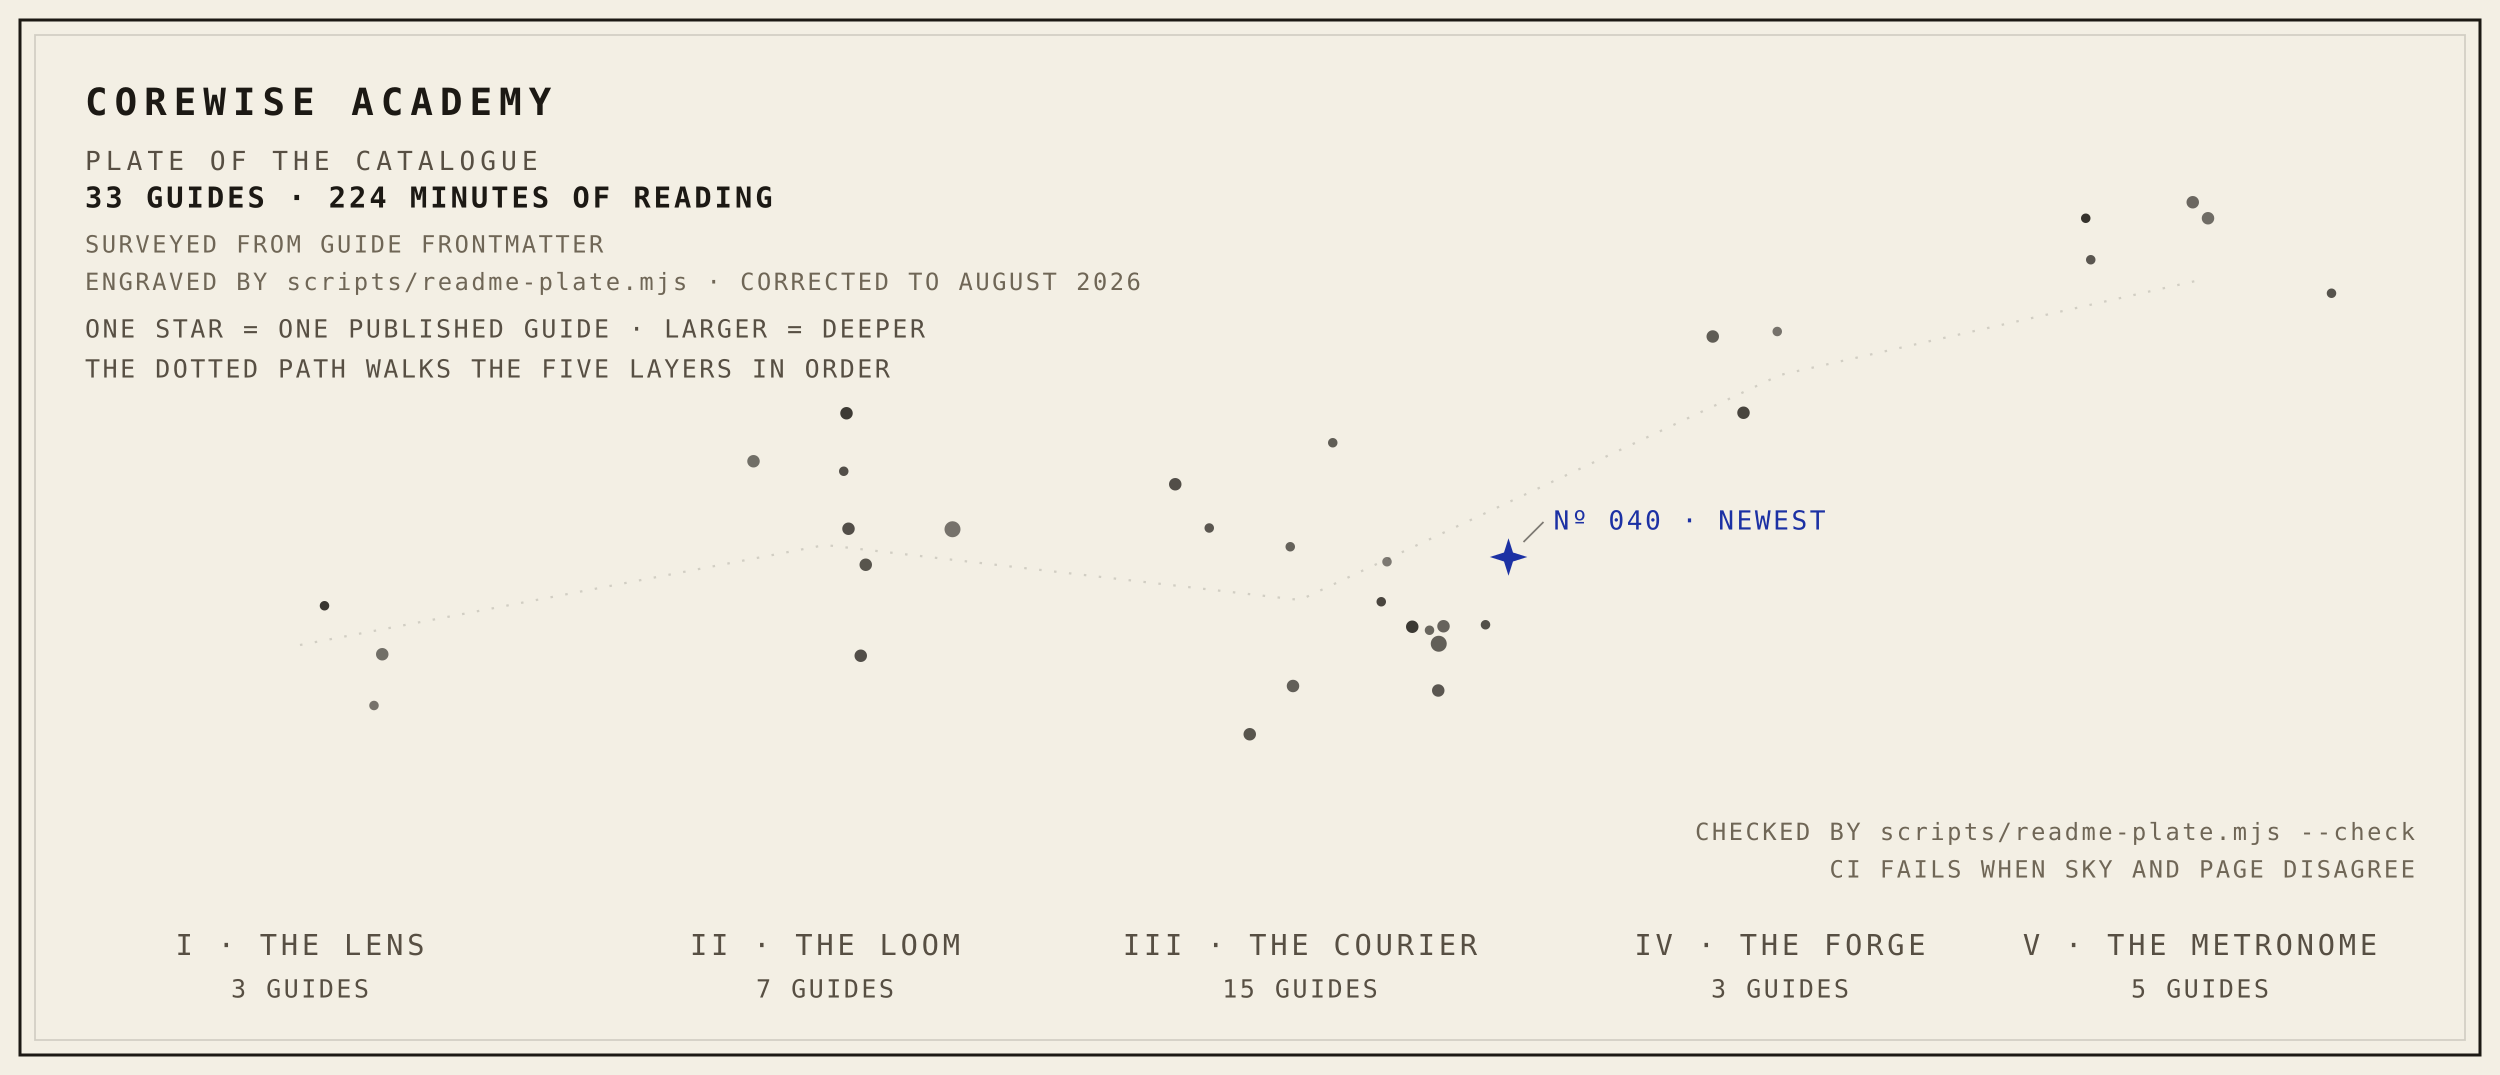
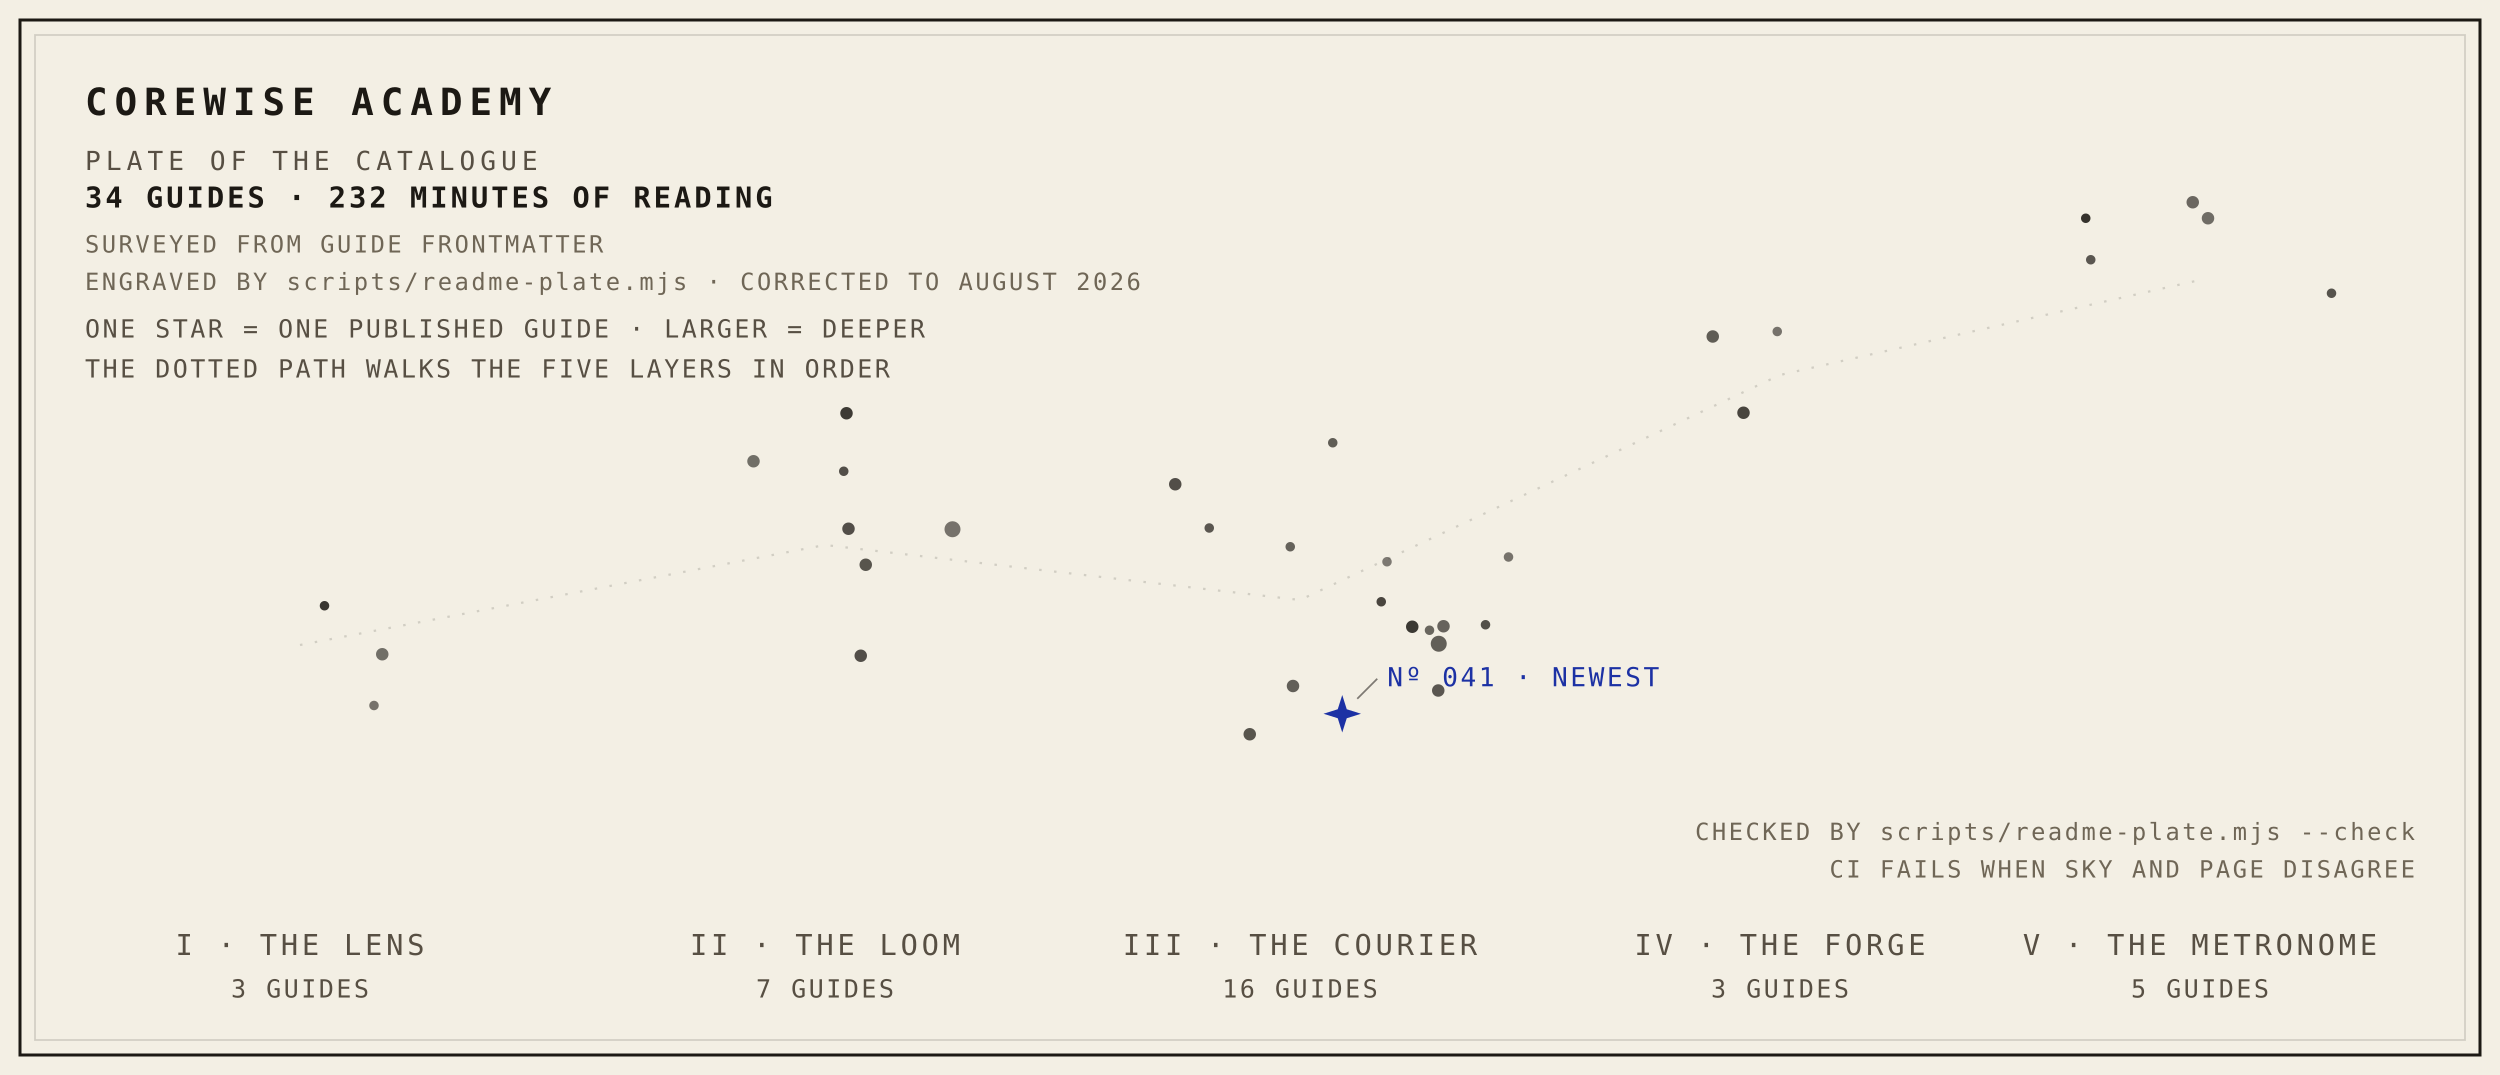
- <svg xmlns="http://www.w3.org/2000/svg" viewBox="0 0 1000 430" role="img" aria-label="Chart of the CoreWise Academy catalogue: 33 published guides as stars in five constellations, one per curriculum layer.">
+ <svg xmlns="http://www.w3.org/2000/svg" viewBox="0 0 1000 430" role="img" aria-label="Chart of the CoreWise Academy catalogue: 34 published guides as stars in five constellations, one per curriculum layer.">
  <g font-family="ui-monospace, 'IBM Plex Mono', SFMono-Regular, Menlo, monospace">
    <rect x="0" y="0" width="1000" height="430" fill="#f3efe4" />
    <rect x="8" y="8" width="984" height="414" fill="none" stroke="#1c1914" stroke-width="1.2" />
    <rect x="14" y="14" width="972" height="402" fill="none" stroke="#1c1914" stroke-opacity="0.16" stroke-width="0.7" />
    <path d="M 120 258 L 330 218 L 520 240 L 712 150 L 880 112" fill="none" stroke="#1c1914" stroke-opacity="0.16" stroke-width="0.9" stroke-dasharray="1 5" />
    <circle cx="129.8" cy="242.3" r="1.9" fill="#1c1914" fill-opacity="0.86" />
    <circle cx="149.6" cy="282.2" r="1.9" fill="#1c1914" fill-opacity="0.58" />
    <circle cx="152.9" cy="261.7" r="2.5" fill="#1c1914" fill-opacity="0.6" />
    <text x="120" y="382" text-anchor="middle" font-size="11.5" letter-spacing="1.5" fill="#574f43">I · THE LENS</text>
    <text x="120" y="399" text-anchor="middle" font-size="10" letter-spacing="1" fill="#574f43">3 GUIDES</text>
    <circle cx="337.5" cy="188.5" r="1.9" fill="#1c1914" fill-opacity="0.75" />
    <circle cx="381" cy="211.7" r="3.2" fill="#1c1914" fill-opacity="0.58" />
    <circle cx="301.4" cy="184.5" r="2.5" fill="#1c1914" fill-opacity="0.6" />
    <circle cx="338.6" cy="165.3" r="2.5" fill="#1c1914" fill-opacity="0.84" />
    <circle cx="344.3" cy="262.3" r="2.5" fill="#1c1914" fill-opacity="0.75" />
    <circle cx="346.3" cy="225.9" r="2.5" fill="#1c1914" fill-opacity="0.72" />
    <circle cx="339.4" cy="211.5" r="2.5" fill="#1c1914" fill-opacity="0.75" />
    <text x="330" y="382" text-anchor="middle" font-size="11.5" letter-spacing="1.5" fill="#574f43">II · THE LOOM</text>
    <text x="330" y="399" text-anchor="middle" font-size="10" letter-spacing="1" fill="#574f43">7 GUIDES</text>
    <circle cx="575.3" cy="276.2" r="2.5" fill="#1c1914" fill-opacity="0.71" />
    <circle cx="564.9" cy="250.7" r="2.5" fill="#1c1914" fill-opacity="0.85" />
    <circle cx="516.1" cy="218.7" r="1.9" fill="#1c1914" fill-opacity="0.66" />
+     <path d="M12 0 L14.88 9.12 L24 12 L14.88 14.88 L12 24 L9.12 14.88 L0 12 L9.12 9.12 Z" transform="translate(529.40 278.00) scale(0.625)" fill="#1c31a4" />
    <circle cx="552.5" cy="240.7" r="1.9" fill="#1c1914" fill-opacity="0.79" />
    <circle cx="517.2" cy="274.4" r="2.5" fill="#1c1914" fill-opacity="0.67" />
    <circle cx="483.7" cy="211.2" r="1.9" fill="#1c1914" fill-opacity="0.71" />
    <circle cx="533.1" cy="177.1" r="1.9" fill="#1c1914" fill-opacity="0.68" />
    <circle cx="571.8" cy="252.1" r="1.9" fill="#1c1914" fill-opacity="0.64" />
    <circle cx="575.5" cy="257.5" r="3.2" fill="#1c1914" fill-opacity="0.67" />
    <circle cx="470.1" cy="193.7" r="2.5" fill="#1c1914" fill-opacity="0.75" />
    <circle cx="499.9" cy="293.7" r="2.5" fill="#1c1914" fill-opacity="0.72" />
-     <path d="M12 0 L14.88 9.12 L24 12 L14.88 14.88 L12 24 L9.12 14.88 L0 12 L9.12 9.12 Z" transform="translate(595.90 215.30) scale(0.625)" fill="#1c31a4" />
+     <circle cx="603.4" cy="222.8" r="1.9" fill="#1c1914" fill-opacity="0.58" />
    <circle cx="577.4" cy="250.5" r="2.5" fill="#1c1914" fill-opacity="0.65" />
    <circle cx="594.2" cy="249.9" r="1.9" fill="#1c1914" fill-opacity="0.74" />
    <circle cx="554.8" cy="224.7" r="1.9" fill="#1c1914" fill-opacity="0.55" />
    <text x="520" y="382" text-anchor="middle" font-size="11.5" letter-spacing="1.5" fill="#574f43">III · THE COURIER</text>
-     <text x="520" y="399" text-anchor="middle" font-size="10" letter-spacing="1" fill="#574f43">15 GUIDES</text>
+     <text x="520" y="399" text-anchor="middle" font-size="10" letter-spacing="1" fill="#574f43">16 GUIDES</text>
    <circle cx="710.9" cy="132.6" r="1.9" fill="#1c1914" fill-opacity="0.58" />
    <circle cx="697.4" cy="165.1" r="2.5" fill="#1c1914" fill-opacity="0.79" />
    <circle cx="685.1" cy="134.6" r="2.5" fill="#1c1914" fill-opacity="0.68" />
    <text x="712" y="382" text-anchor="middle" font-size="11.5" letter-spacing="1.5" fill="#574f43">IV · THE FORGE</text>
    <text x="712" y="399" text-anchor="middle" font-size="10" letter-spacing="1" fill="#574f43">3 GUIDES</text>
    <circle cx="883.2" cy="87.3" r="2.5" fill="#1c1914" fill-opacity="0.61" />
    <circle cx="836.3" cy="103.9" r="1.9" fill="#1c1914" fill-opacity="0.71" />
    <circle cx="877.1" cy="80.9" r="2.5" fill="#1c1914" fill-opacity="0.63" />
    <circle cx="932.6" cy="117.3" r="1.9" fill="#1c1914" fill-opacity="0.73" />
    <circle cx="834.3" cy="87.3" r="1.9" fill="#1c1914" fill-opacity="0.88" />
    <text x="880" y="382" text-anchor="middle" font-size="11.5" letter-spacing="1.5" fill="#574f43">V · THE METRONOME</text>
    <text x="880" y="399" text-anchor="middle" font-size="10" letter-spacing="1" fill="#574f43">5 GUIDES</text>
-     <path d="M 609.4 216.8 L 617.4 208.8" stroke="#1c1914" stroke-opacity="0.55" stroke-width="0.7" fill="none" />
-     <text x="621.4" y="211.8" font-size="10.5" letter-spacing="1" fill="#1c31a4">Nº 040 · NEWEST</text>
+     <path d="M 542.9 279.5 L 550.9 271.5" stroke="#1c1914" stroke-opacity="0.55" stroke-width="0.7" fill="none" />
+     <text x="554.9" y="274.5" font-size="10.5" letter-spacing="1" fill="#1c31a4">Nº 041 · NEWEST</text>
    <text x="34" y="46" font-size="15" letter-spacing="2.8" fill="#1c1914" font-weight="600">COREWISE ACADEMY</text>
    <text x="34" y="68" font-size="10.5" letter-spacing="2" fill="#574f43" font-weight="400">PLATE OF THE CATALOGUE</text>
-     <text x="34" y="83" font-size="11.5" letter-spacing="1.2" fill="#1c1914" font-weight="600">33 GUIDES · 224 MINUTES OF READING</text>
+     <text x="34" y="83" font-size="11.5" letter-spacing="1.2" fill="#1c1914" font-weight="600">34 GUIDES · 232 MINUTES OF READING</text>
    <text x="34" y="101" font-size="9.5" letter-spacing="1" fill="#6f6656" font-weight="400">SURVEYED FROM GUIDE FRONTMATTER</text>
    <text x="34" y="116" font-size="9.5" letter-spacing="1" fill="#6f6656" font-weight="400">ENGRAVED BY scripts/readme-plate.mjs · CORRECTED TO AUGUST 2026</text>
    <text x="34" y="135" font-size="10" letter-spacing="1" fill="#574f43">ONE STAR = ONE PUBLISHED GUIDE · LARGER = DEEPER</text>
    <text x="34" y="151" font-size="10" letter-spacing="1" fill="#574f43">THE DOTTED PATH WALKS THE FIVE LAYERS IN ORDER</text>
    <text x="966" y="336" text-anchor="end" font-size="9.5" letter-spacing="1" fill="#6f6656">CHECKED BY scripts/readme-plate.mjs --check</text>
    <text x="966" y="351" text-anchor="end" font-size="9.5" letter-spacing="1" fill="#6f6656">CI FAILS WHEN SKY AND PAGE DISAGREE</text>
  </g>
</svg>
